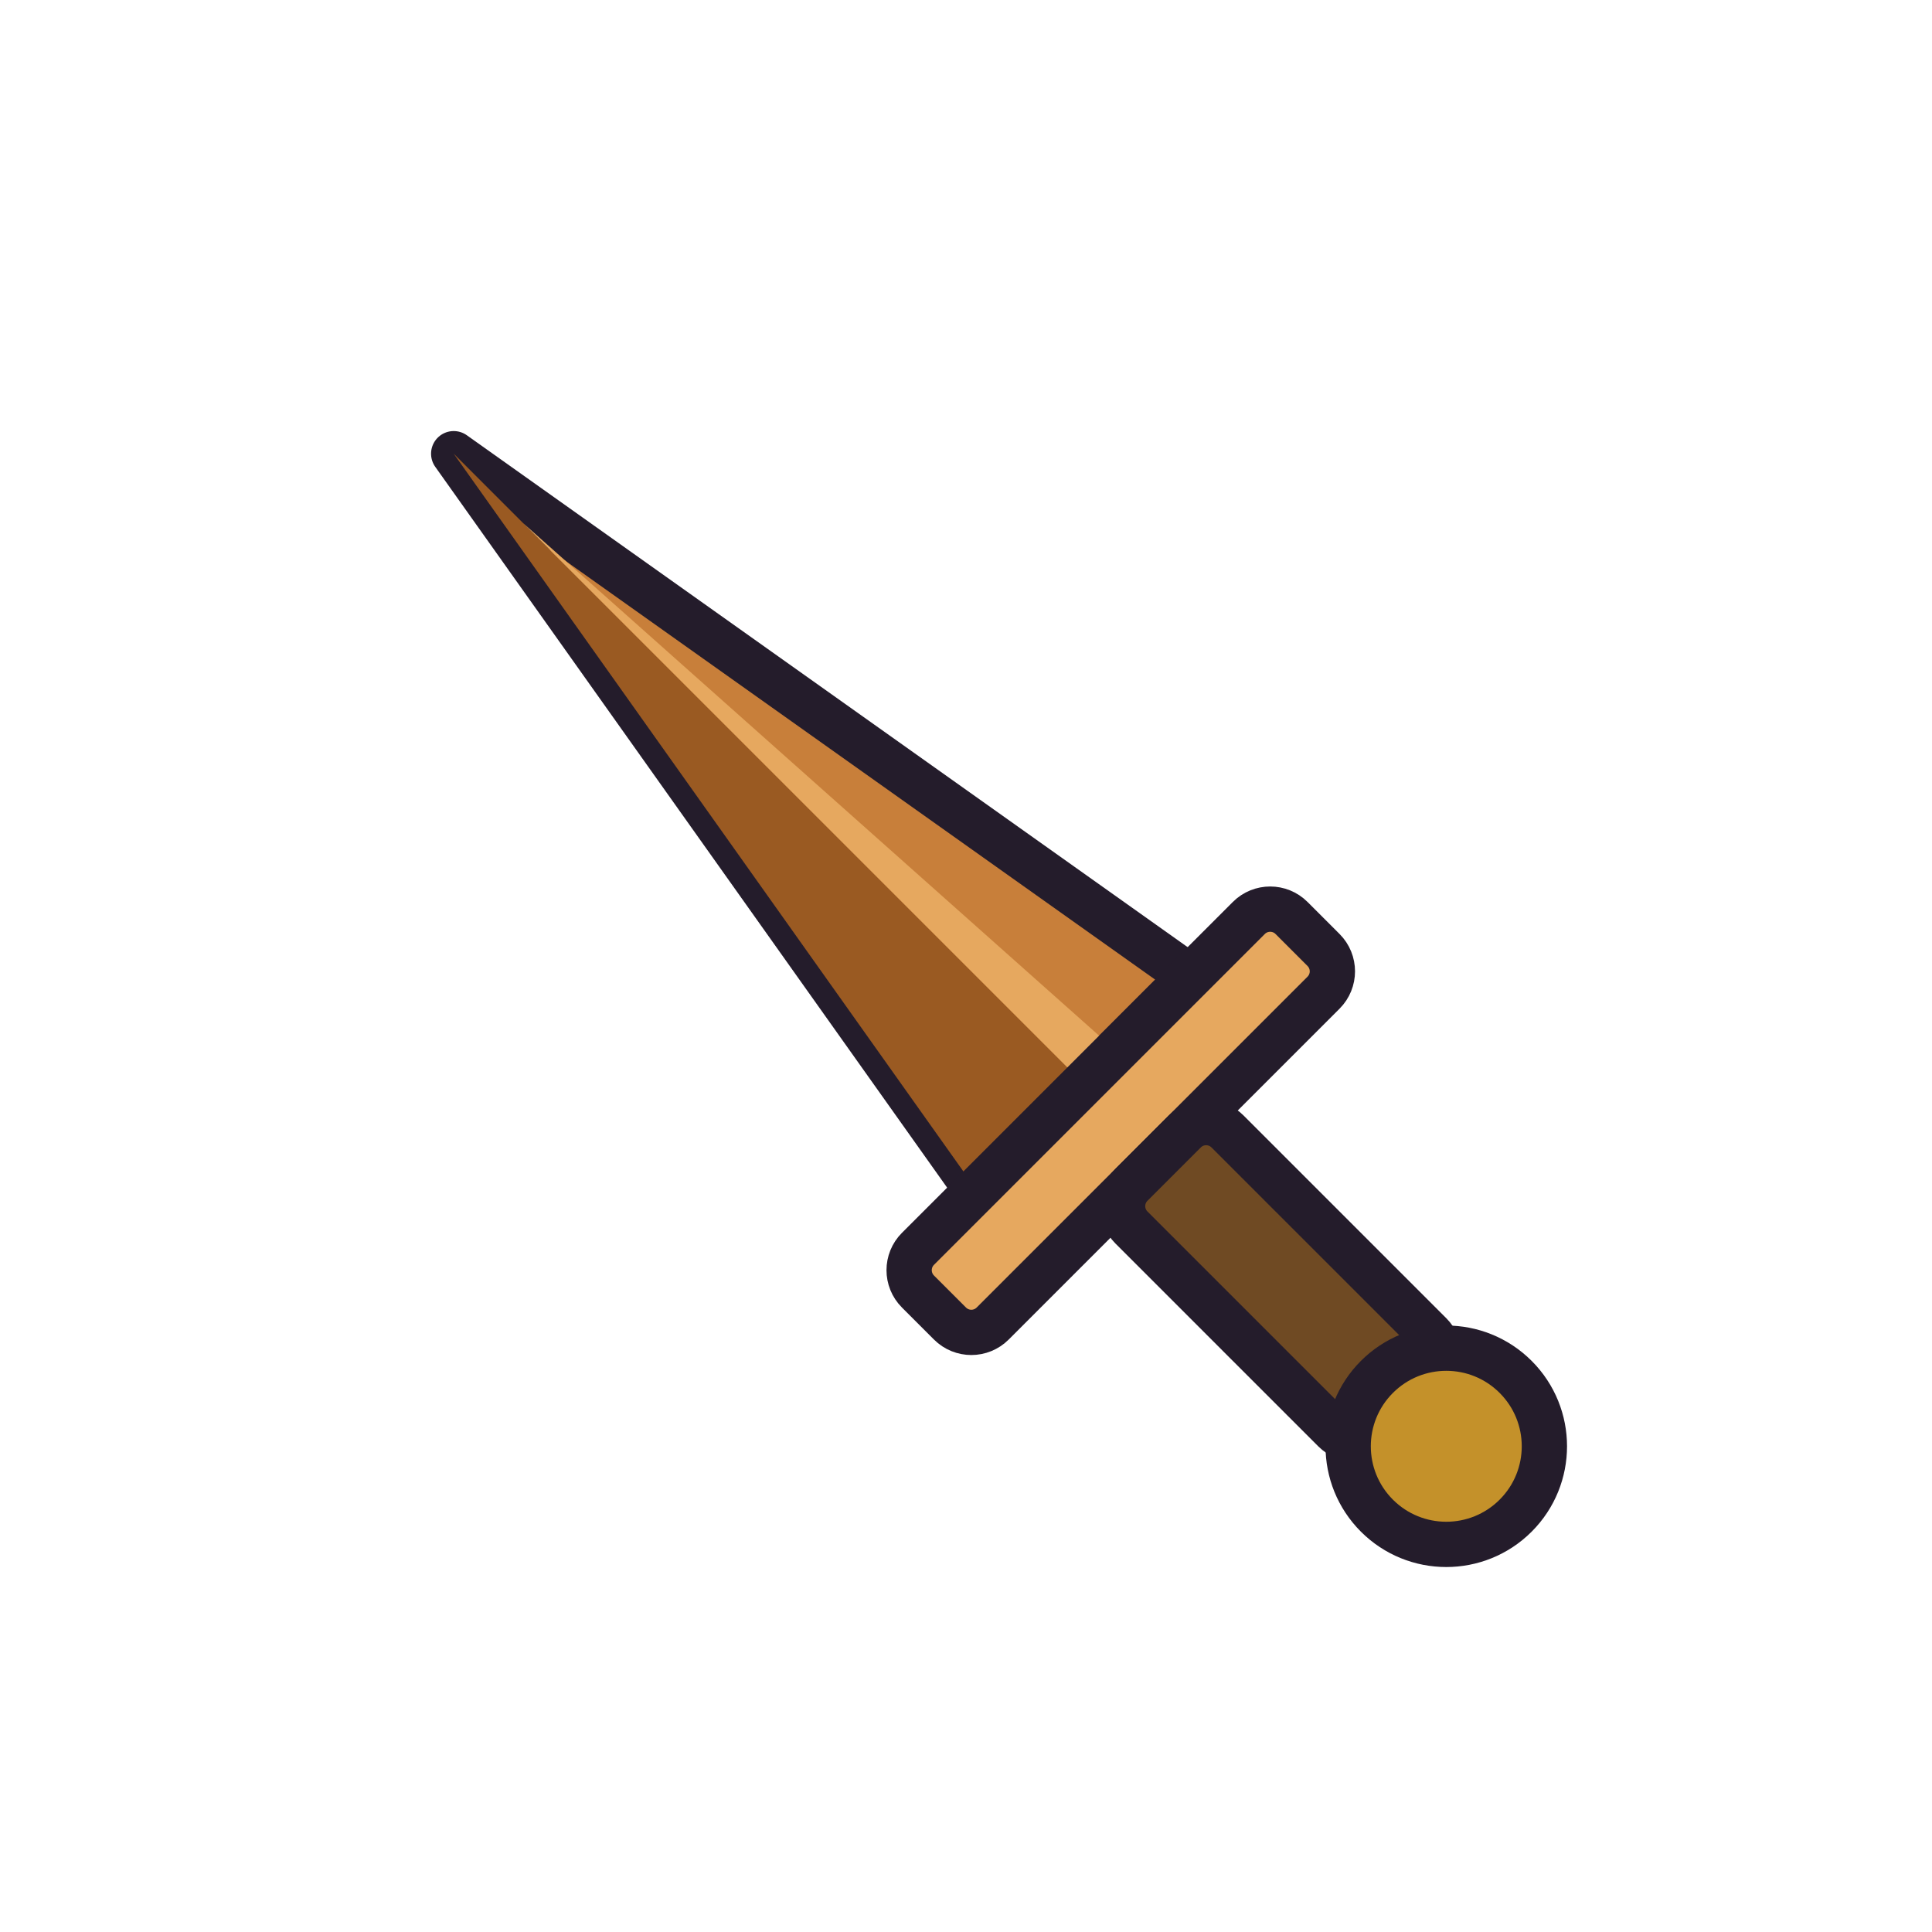
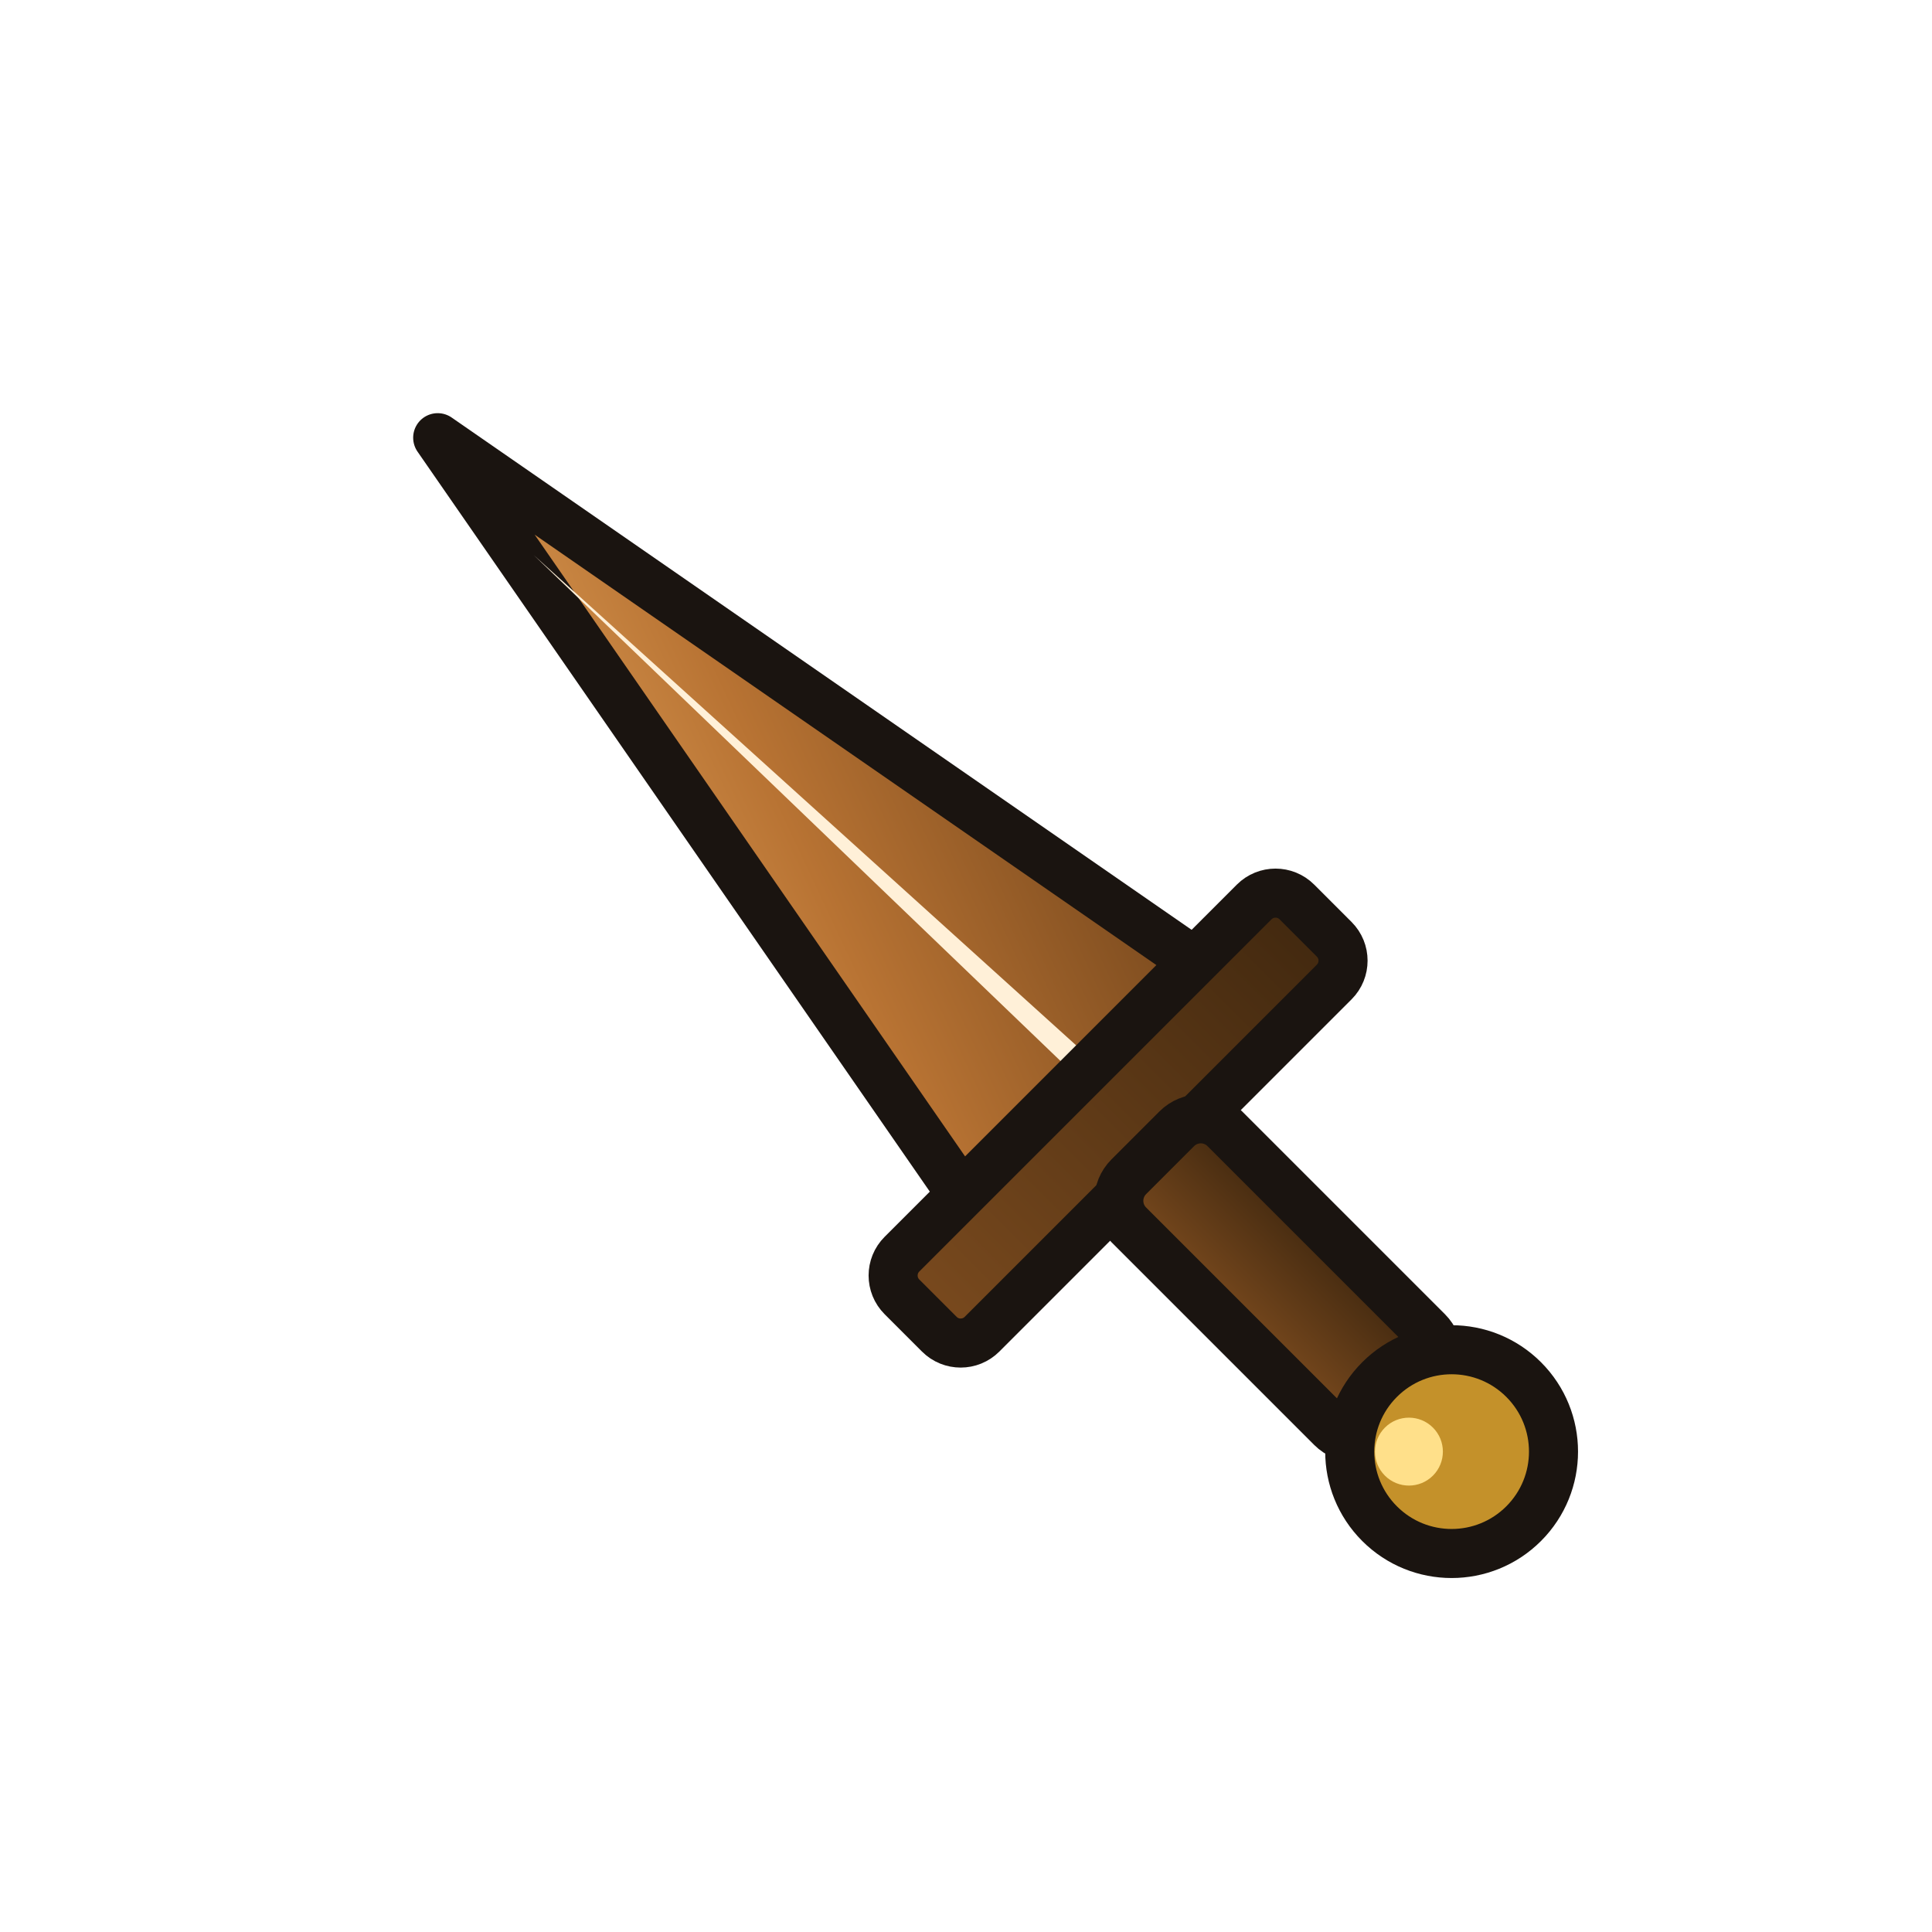
<svg xmlns="http://www.w3.org/2000/svg" viewBox="0 0 512 512">
-   <g transform="rotate(-45 256 256)" stroke="#241c2b" stroke-width="12" stroke-linejoin="round" stroke-linecap="round">
-     <polygon points="256,64 296,300 216,300" fill="#c87f3a" />
-     <polygon points="256,64 256,300 216,300" fill="#9a5a22" stroke="none" />
-     <polygon points="256,90 268,296 256,296" fill="#e6a85f" stroke="none" />
-     <rect x="186" y="300" width="140" height="28" rx="8" fill="#e6a85f" />
-     <rect x="238" y="328" width="36" height="92" rx="8" fill="#6f4a23" />
-     <circle cx="256" cy="436" r="26" fill="#c4912a" />
+   <defs>
+     <linearGradient id="bronze_dagger_blade" x1="0" y1="0" x2="1" y2="1">
+       <stop offset="0" stop-color="#e6a85f" />
+       <stop offset="0.5" stop-color="#b87333" />
+       <stop offset="1" stop-color="#7a4a1e" />
+     </linearGradient>
+     <linearGradient id="bronze_dagger_grip" x1="0" y1="0" x2="1" y2="0">
+       <stop offset="0" stop-color="#7a4a1e" />
+       <stop offset="1" stop-color="#41280f" />
+     </linearGradient>
+   </defs>
+   <g transform="rotate(-45 256 256)" stroke="#1a1410" stroke-width="13" stroke-linejoin="round" stroke-linecap="round">
+     <polygon points="256,58 300,300 212,300" fill="url(#bronze_dagger_blade)" />
+     <polygon points="252,98 262,296 256,296" fill="#fff0d8" stroke="none" />
+     <rect x="182" y="298" width="148" height="30" rx="8" fill="url(#bronze_dagger_grip)" />
+     <rect x="238" y="326" width="36" height="94" rx="9" fill="url(#bronze_dagger_grip)" />
+     <circle cx="256" cy="438" r="27" fill="#c4912a" />
+     <circle cx="248" cy="430" r="9" fill="#ffe08a" stroke="none" />
  </g>
</svg>
